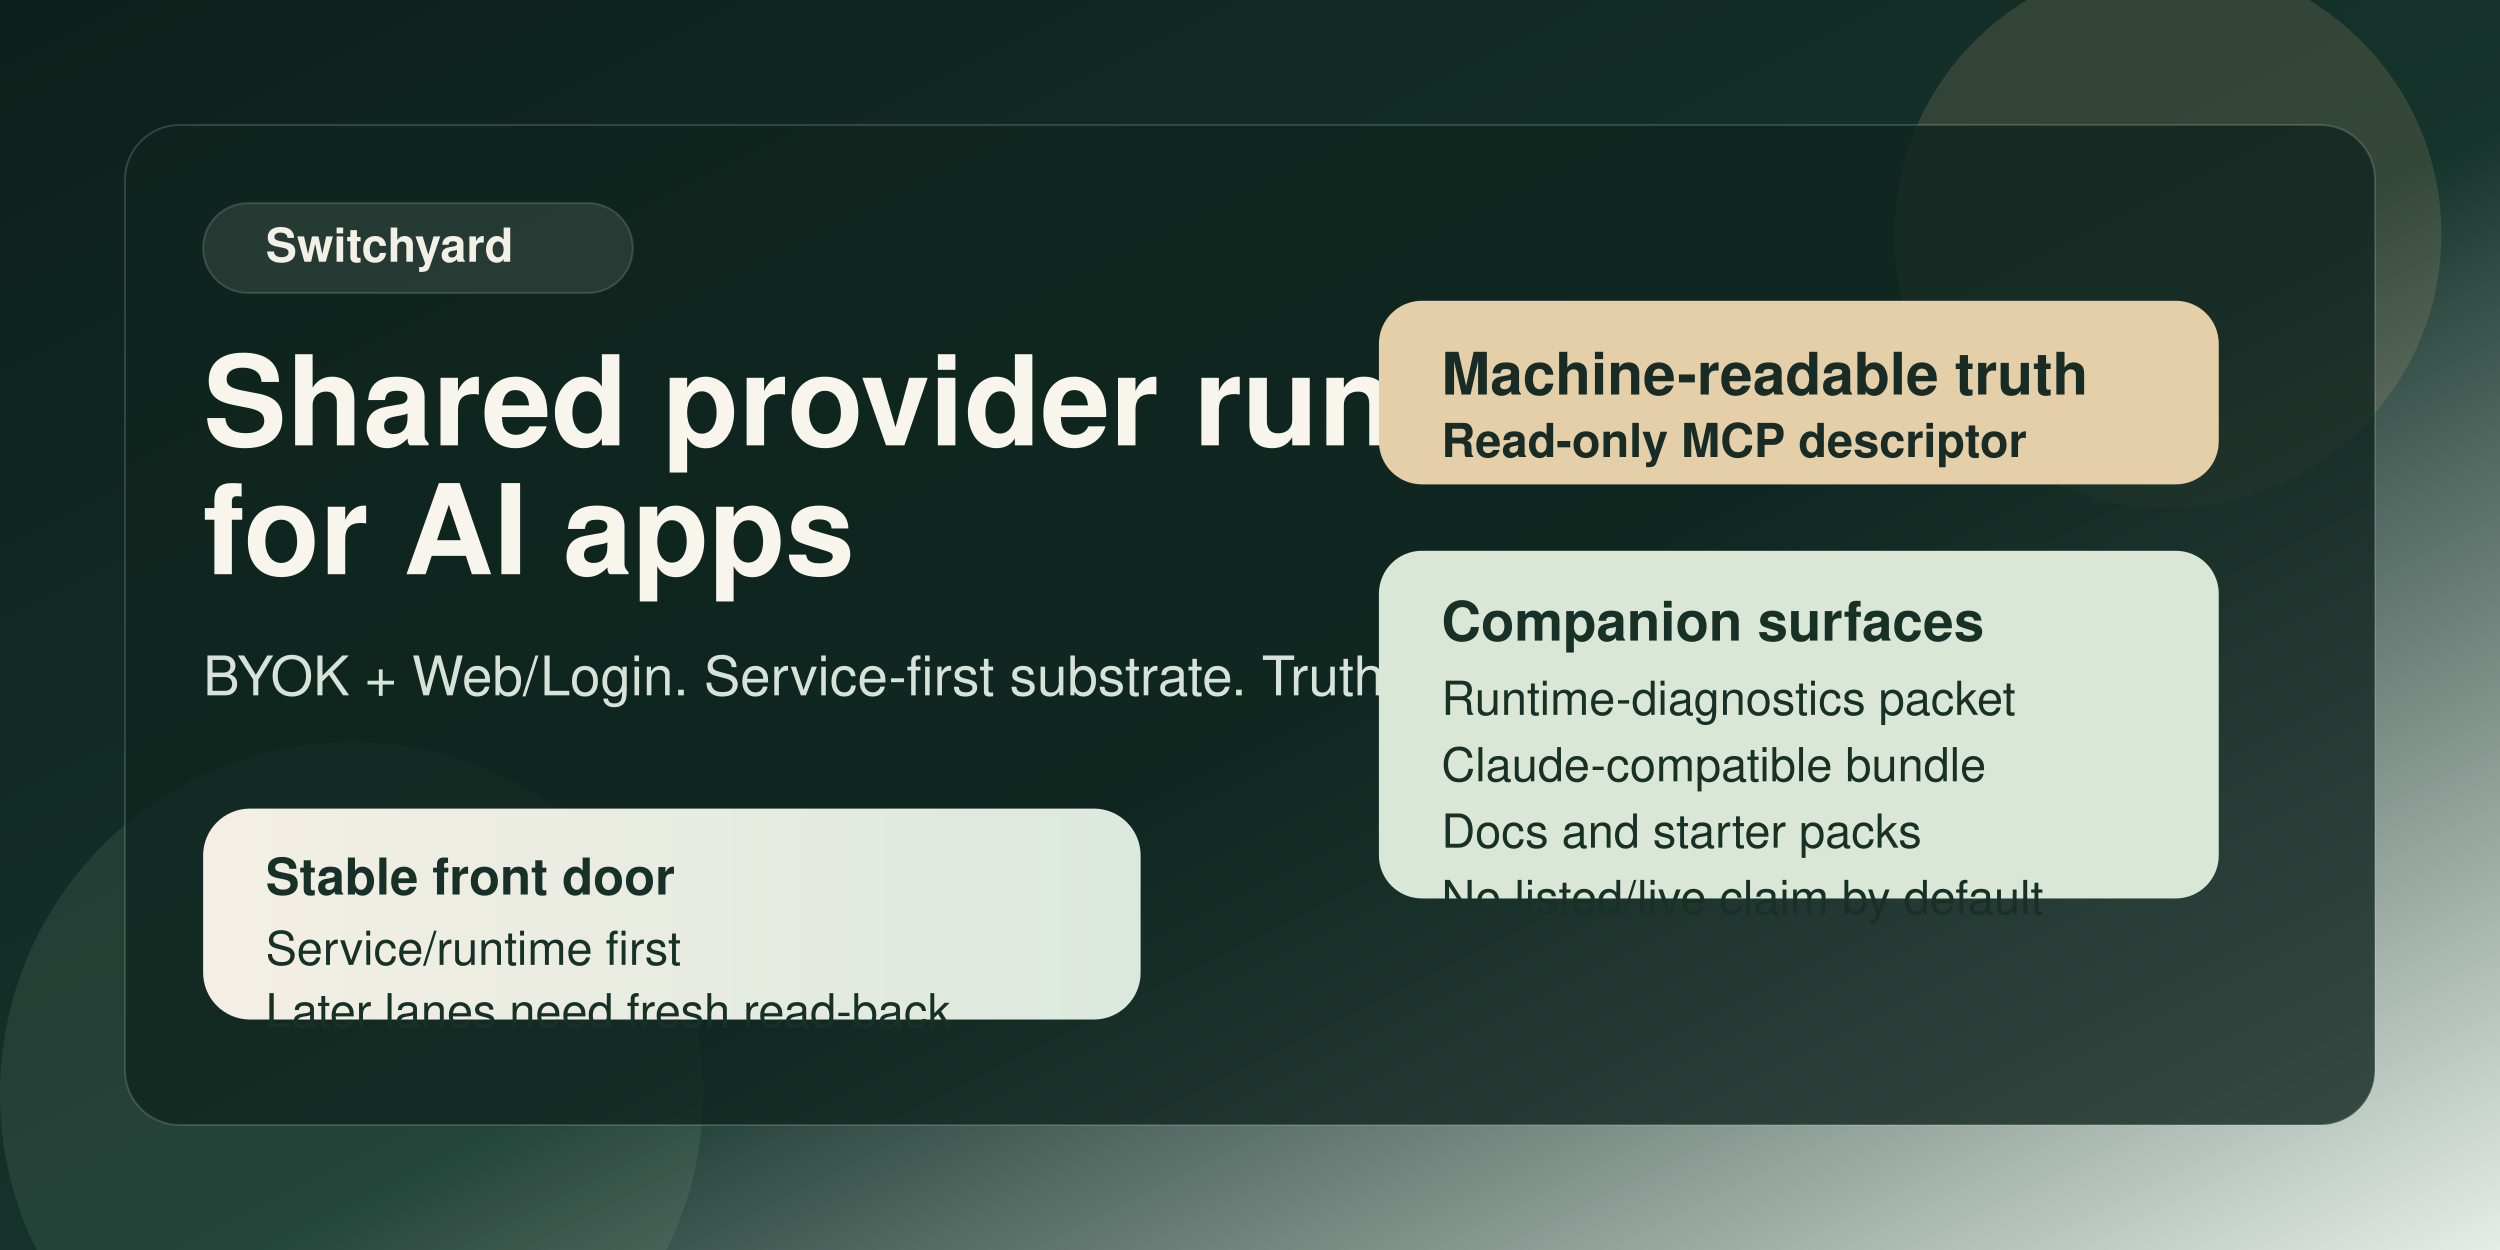
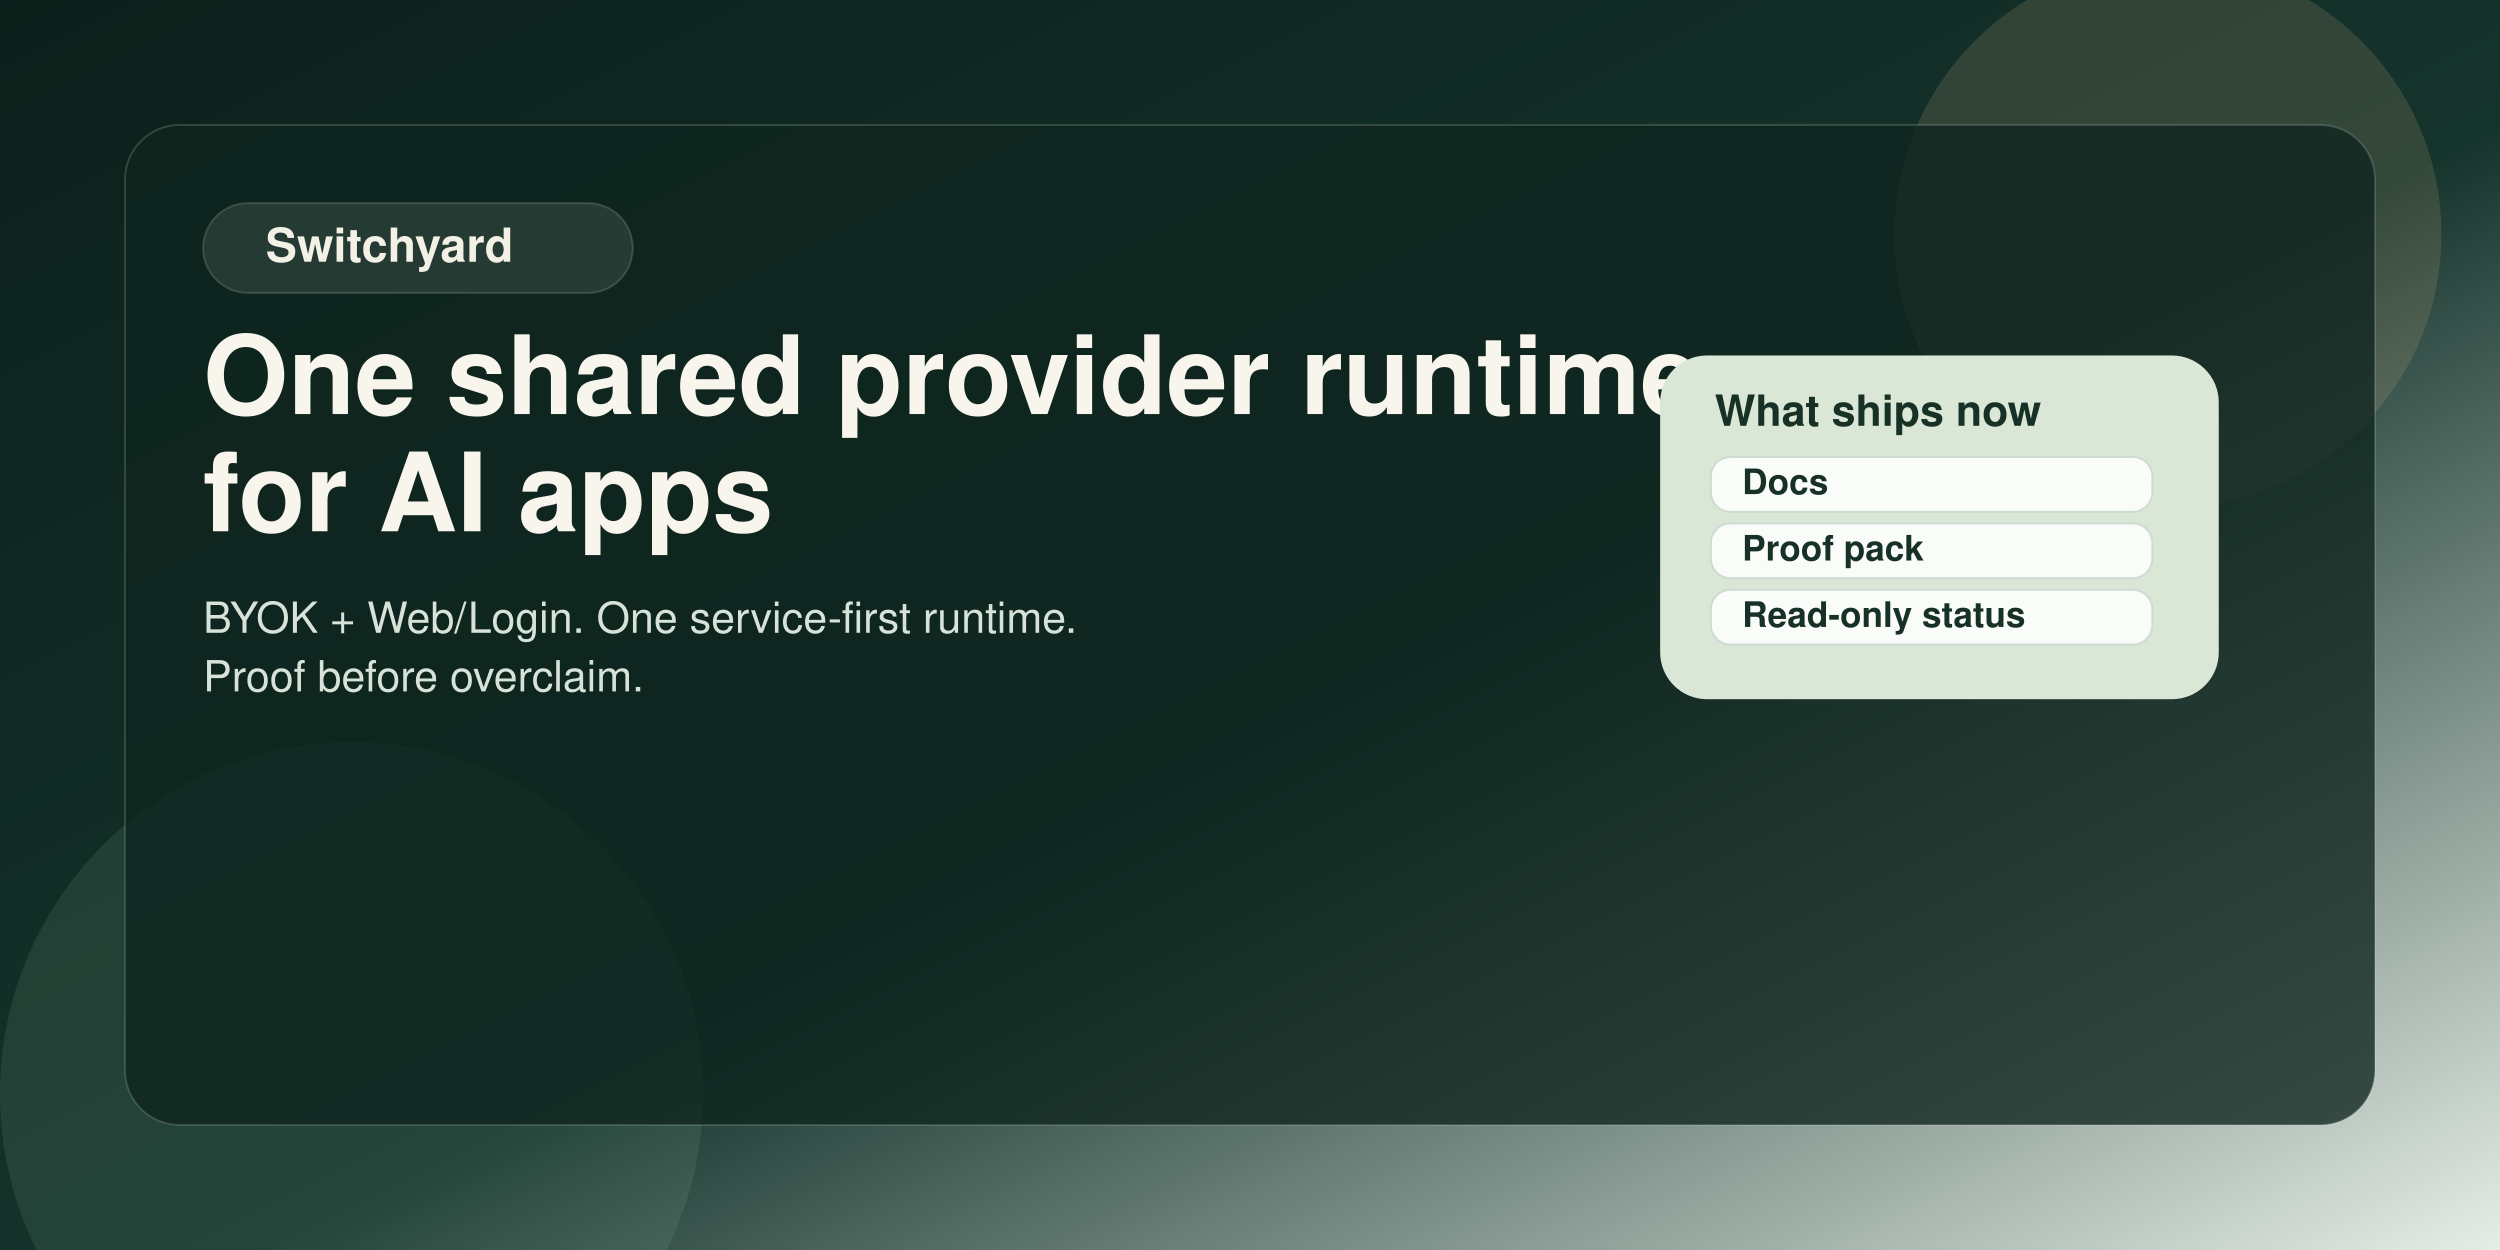
<svg xmlns="http://www.w3.org/2000/svg" width="1280" height="640" viewBox="0 0 1280 640" role="img" aria-labelledby="title desc">
  <defs>
    <linearGradient id="bg" x1="0" y1="0" x2="1" y2="1">
      <stop offset="0%" stop-color="#0c1f1a" />
      <stop offset="55%" stop-color="#15342c" />
      <stop offset="100%" stop-color="#e7efe8" />
    </linearGradient>
    <linearGradient id="panel" x1="0" y1="0" x2="1" y2="0">
      <stop offset="0%" stop-color="#f4efe4" />
      <stop offset="100%" stop-color="#dce8de" />
    </linearGradient>
  </defs>
  <rect width="1280" height="640" fill="url(#bg)" />
  <circle cx="1110" cy="120" r="140" fill="#d4b483" fill-opacity="0.16" />
  <circle cx="180" cy="560" r="180" fill="#9dbf9e" fill-opacity="0.12" />
  <rect x="64" y="64" width="1152" height="512" rx="28" fill="#0f241e" fill-opacity="0.78" stroke="#d8e5d8" stroke-opacity="0.18" />
  <rect x="104" y="104" width="220" height="46" rx="23" fill="#d5dfd2" fill-opacity="0.12" stroke="#d5dfd2" stroke-opacity="0.18" />
  <text x="136" y="134" fill="#f3f0e6" font-family="Helvetica, Arial, sans-serif" font-size="24" font-weight="700">Switchyard</text>
-   <text x="104" y="228" fill="#f8f5ec" font-family="Helvetica, Arial, sans-serif" font-size="64" font-weight="800">Shared provider runtime</text>
-   <text x="104" y="294" fill="#f8f5ec" font-family="Helvetica, Arial, sans-serif" font-size="64" font-weight="800">for AI apps</text>
-   <text x="104" y="356" fill="#d7e3d8" font-family="Helvetica, Arial, sans-serif" font-size="28" font-weight="500">BYOK + Web/Login. Service-first substrate. Truth-first closeout.</text>
-   <rect x="104" y="414" width="480" height="108" rx="24" fill="url(#panel)" />
-   <text x="136" y="458" fill="#173128" font-family="Helvetica, Arial, sans-serif" font-size="26" font-weight="700">Stable front door</text>
-   <text x="136" y="494" fill="#173128" font-family="Helvetica, Arial, sans-serif" font-size="24" font-weight="500">Service/runtime first</text>
-   <text x="136" y="526" fill="#173128" font-family="Helvetica, Arial, sans-serif" font-size="24" font-weight="500">Later lanes need fresh read-back</text>
-   <rect x="706" y="154" width="430" height="94" rx="22" fill="#e4cfa8" />
-   <text x="738" y="202" fill="#182c25" font-family="Helvetica, Arial, sans-serif" font-size="30" font-weight="800">Machine-readable truth</text>
-   <text x="738" y="234" fill="#182c25" font-family="Helvetica, Arial, sans-serif" font-size="24" font-weight="600">Read-only MCP descriptor</text>
-   <rect x="706" y="282" width="430" height="178" rx="22" fill="#dbe7d6" />
-   <text x="738" y="328" fill="#183127" font-family="Helvetica, Arial, sans-serif" font-size="28" font-weight="800">Companion surfaces</text>
-   <text x="738" y="366" fill="#183127" font-family="Helvetica, Arial, sans-serif" font-size="24" font-weight="500">Runtime-diagnostics packet</text>
-   <text x="738" y="400" fill="#183127" font-family="Helvetica, Arial, sans-serif" font-size="24" font-weight="500">Claude-compatible bundle</text>
-   <text x="738" y="434" fill="#183127" font-family="Helvetica, Arial, sans-serif" font-size="24" font-weight="500">Docs and starter packs</text>
-   <text x="738" y="468" fill="#183127" font-family="Helvetica, Arial, sans-serif" font-size="24" font-weight="500">No listed/live claim by default</text>
+   <text x="104" y="212" fill="#f8f5ec" font-family="Helvetica, Arial, sans-serif" font-size="56" font-weight="800">One shared provider runtime</text>
+   <text x="104" y="272" fill="#f8f5ec" font-family="Helvetica, Arial, sans-serif" font-size="56" font-weight="800">for AI apps</text>
+   <text x="104" y="324" fill="#d7e3d8" font-family="Helvetica, Arial, sans-serif" font-size="22" font-weight="500">BYOK + Web/Login. One service-first runtime.</text>
+   <text x="104" y="354" fill="#d7e3d8" font-family="Helvetica, Arial, sans-serif" font-size="22" font-weight="500">Proof before overclaim.</text>
+   <rect x="850" y="182" width="286" height="176" rx="24" fill="#dbe7d6" />
+   <text x="878" y="218" fill="#183127" font-family="Helvetica, Arial, sans-serif" font-size="22" font-weight="800">What ships now</text>
+   <rect x="876" y="234" width="226" height="28" rx="10" fill="#f9fcf9" stroke="#c6d6cb" stroke-opacity="0.8" />
+   <rect x="876" y="268" width="226" height="28" rx="10" fill="#f9fcf9" stroke="#c6d6cb" stroke-opacity="0.8" />
+   <rect x="876" y="302" width="226" height="28" rx="10" fill="#f9fcf9" stroke="#c6d6cb" stroke-opacity="0.8" />
+   <text x="892" y="253" fill="#183127" font-family="Helvetica, Arial, sans-serif" font-size="18" font-weight="700">Docs</text>
+   <text x="892" y="287" fill="#183127" font-family="Helvetica, Arial, sans-serif" font-size="18" font-weight="700">Proof pack</text>
+   <text x="892" y="321" fill="#183127" font-family="Helvetica, Arial, sans-serif" font-size="18" font-weight="700">Read-only status</text>
</svg>
